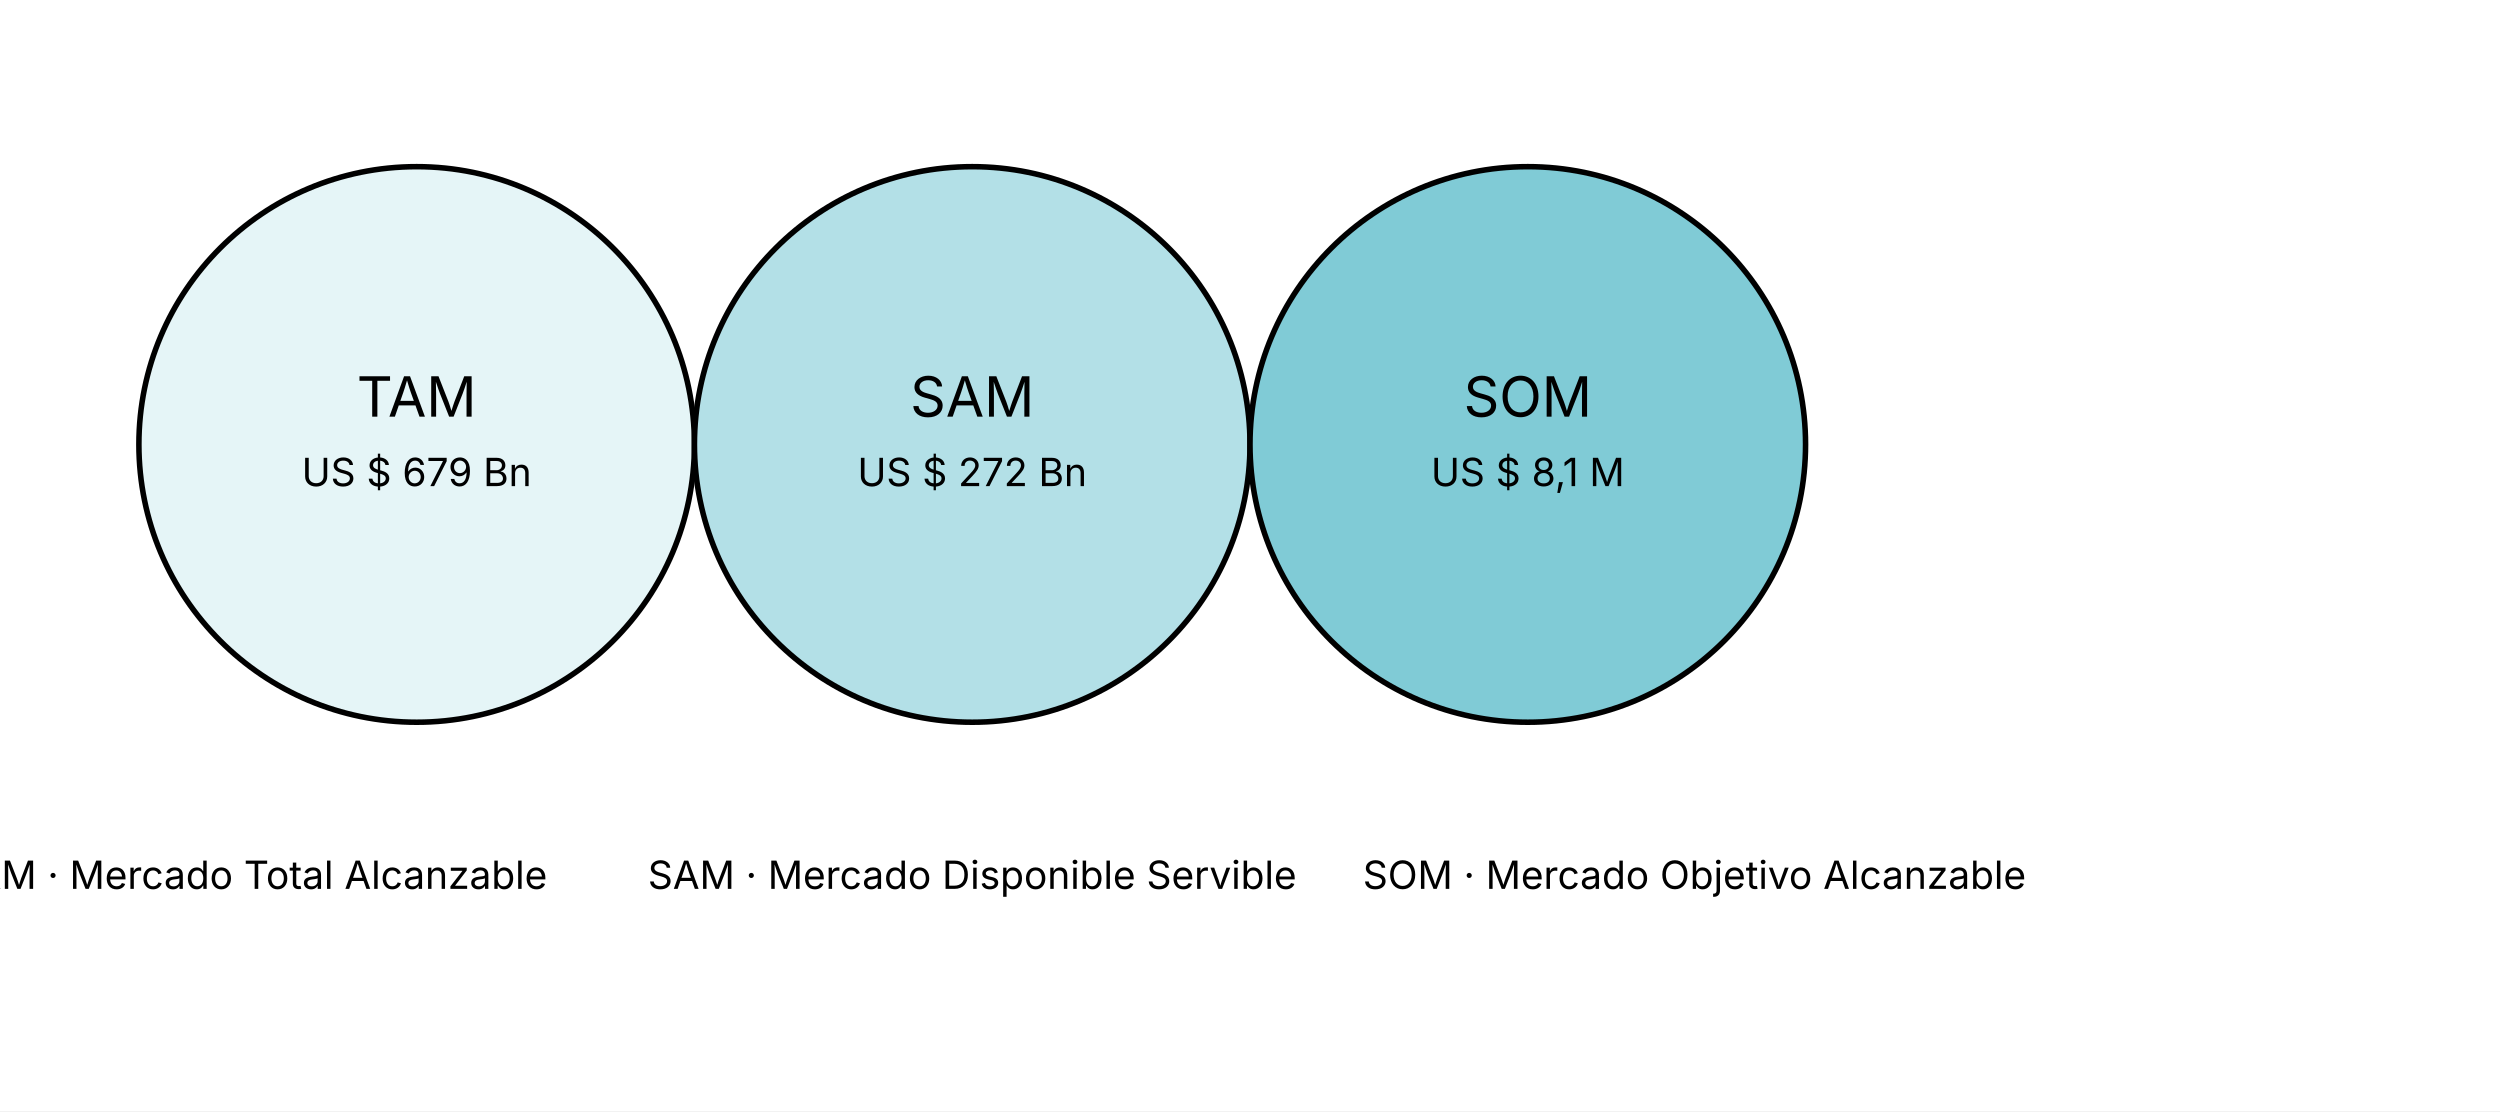
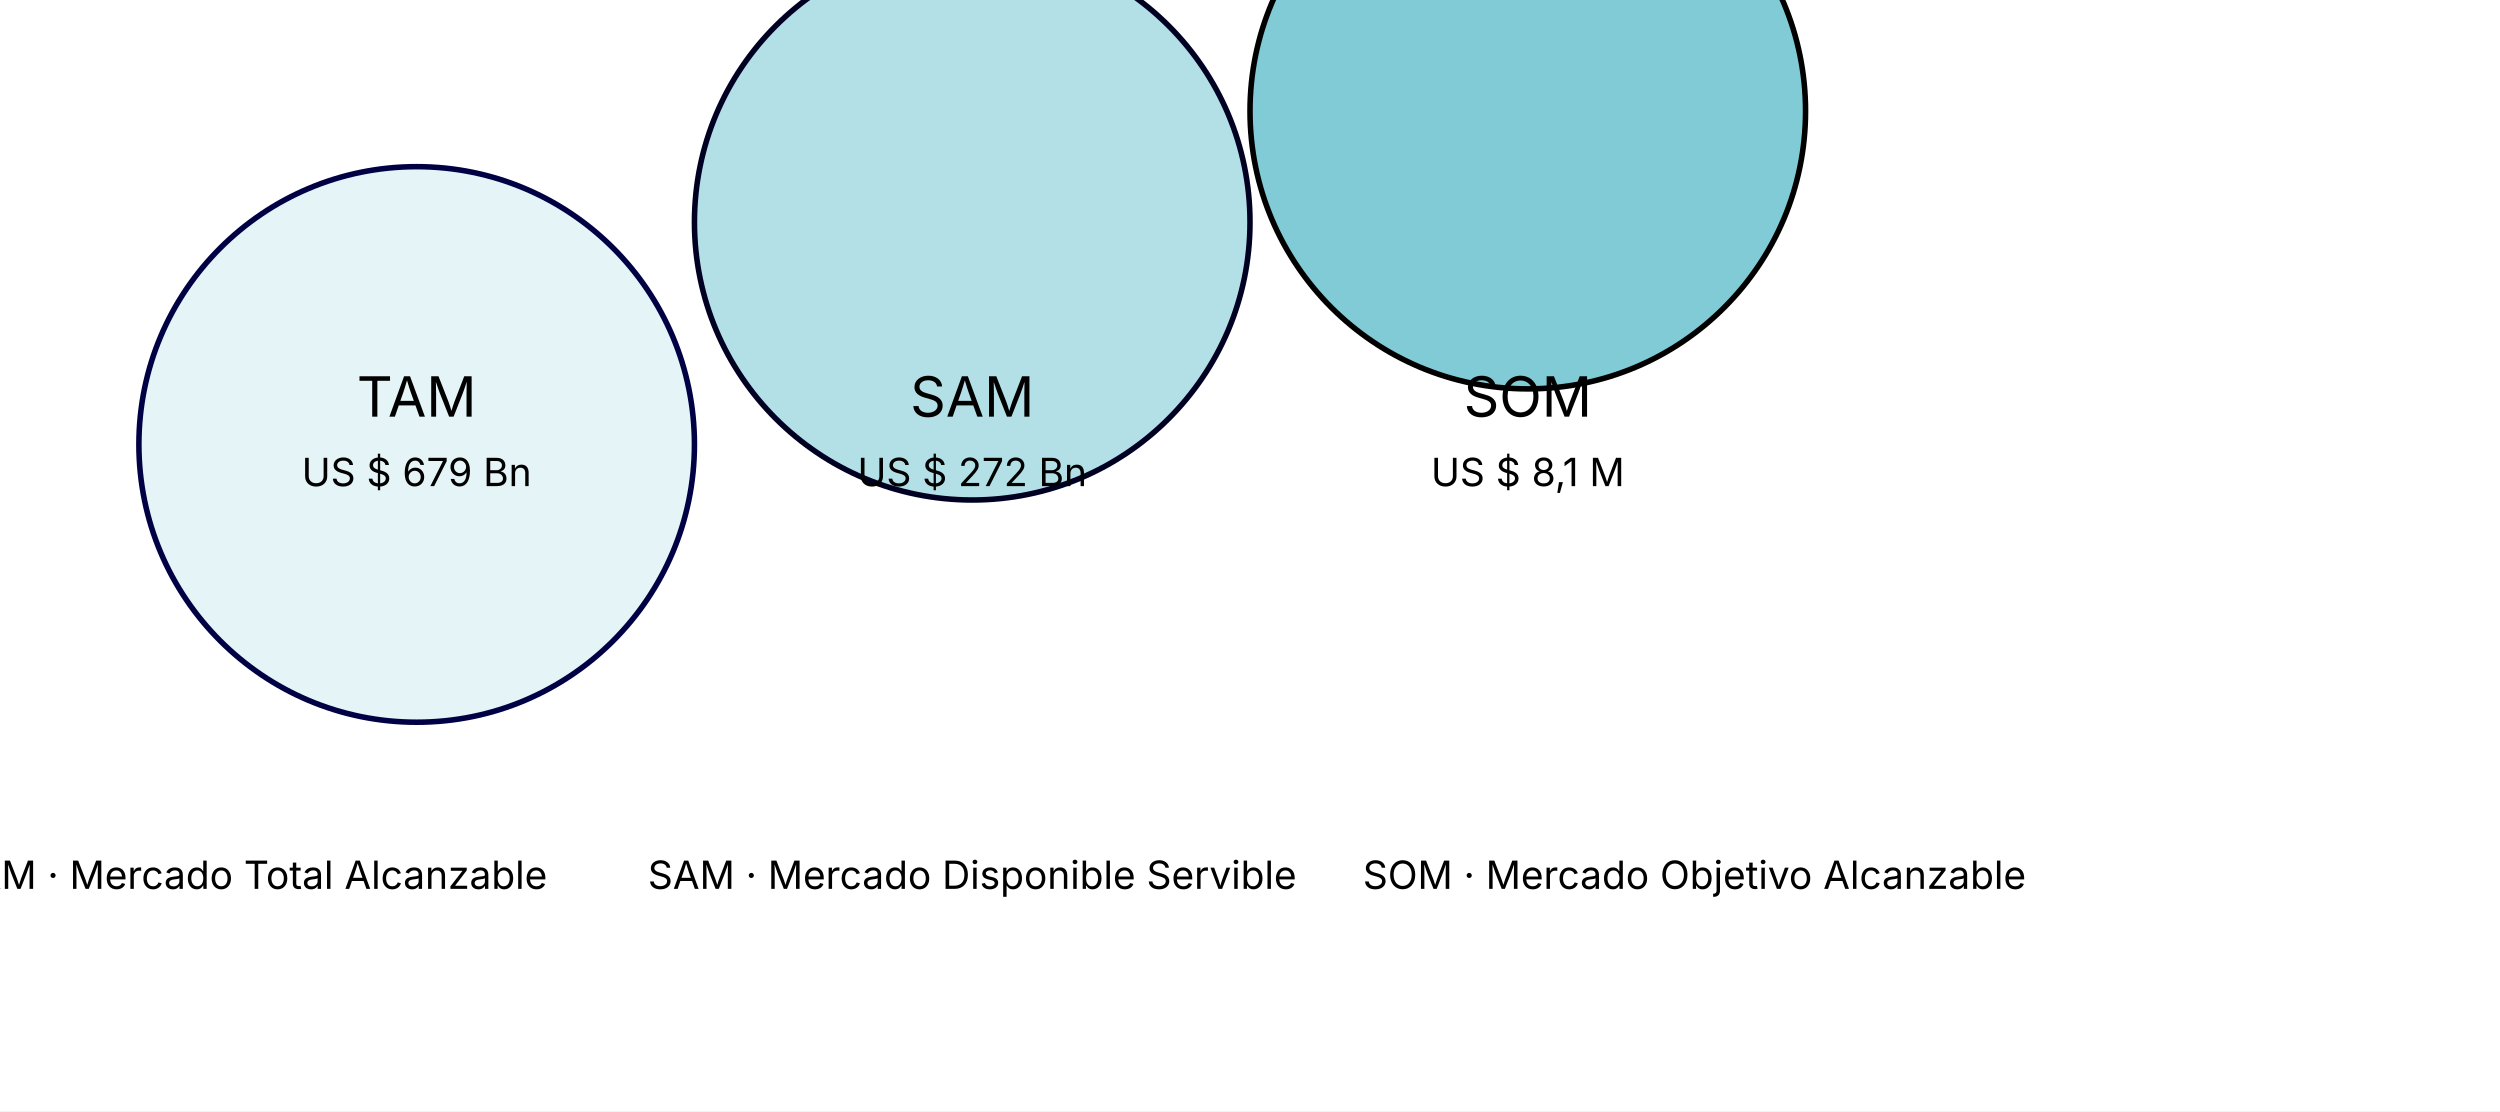
<svg xmlns="http://www.w3.org/2000/svg" width="900" height="400" viewBox="0 0 900 400" font-family="Inter, Helvetica, Arial, sans-serif">
  <rect width="100%" height="100%" fill="#FFFFFF" />
-   <circle cx="150" cy="160" r="100" fill="#E5F5F7" stroke="#000" stroke-width="2" />
-   <circle cx="350" cy="160" r="100" fill="#B3E0E7" stroke="#000" stroke-width="2" />
-   <circle cx="550" cy="160" r="100" fill="#80CBD6" stroke="#000" stroke-width="2" />
+   <circle cx="150" cy="160" r="100" fill="#E5F5F7" stroke="#004" stroke-width="2" />
+   <circle cx="350" cy="80" r="100" fill="#B3E0E7" stroke="#002" stroke-width="2" />
+   <circle cx="550" cy="40" r="100" fill="#80CBD6" stroke="#000" stroke-width="2" />
  <text x="150" y="150" text-anchor="middle" font-size="20" fill="#000">TAM</text>
  <text x="150" y="175" text-anchor="middle" font-size="14" fill="#000">US $ 679 Bn</text>
  <text x="350" y="150" text-anchor="middle" font-size="20" fill="#000">SAM</text>
  <text x="350" y="175" text-anchor="middle" font-size="14" fill="#000">US $ 272 Bn</text>
  <text x="550" y="150" text-anchor="middle" font-size="20" fill="#000">SOM</text>
  <text x="550" y="175" text-anchor="middle" font-size="14" fill="#000">US $ 8,1 M</text>
  <text x="90" y="320" font-size="14" fill="#000" text-anchor="middle">
    TAM · Mercado Total Alcanzable
  </text>
  <text x="350" y="320" font-size="14" fill="#000" text-anchor="middle">
    SAM · Mercado Disponible Servible
  </text>
  <text x="610" y="320" font-size="14" fill="#000" text-anchor="middle">
    SOM · Mercado Objetivo Alcanzable
  </text>
</svg>
